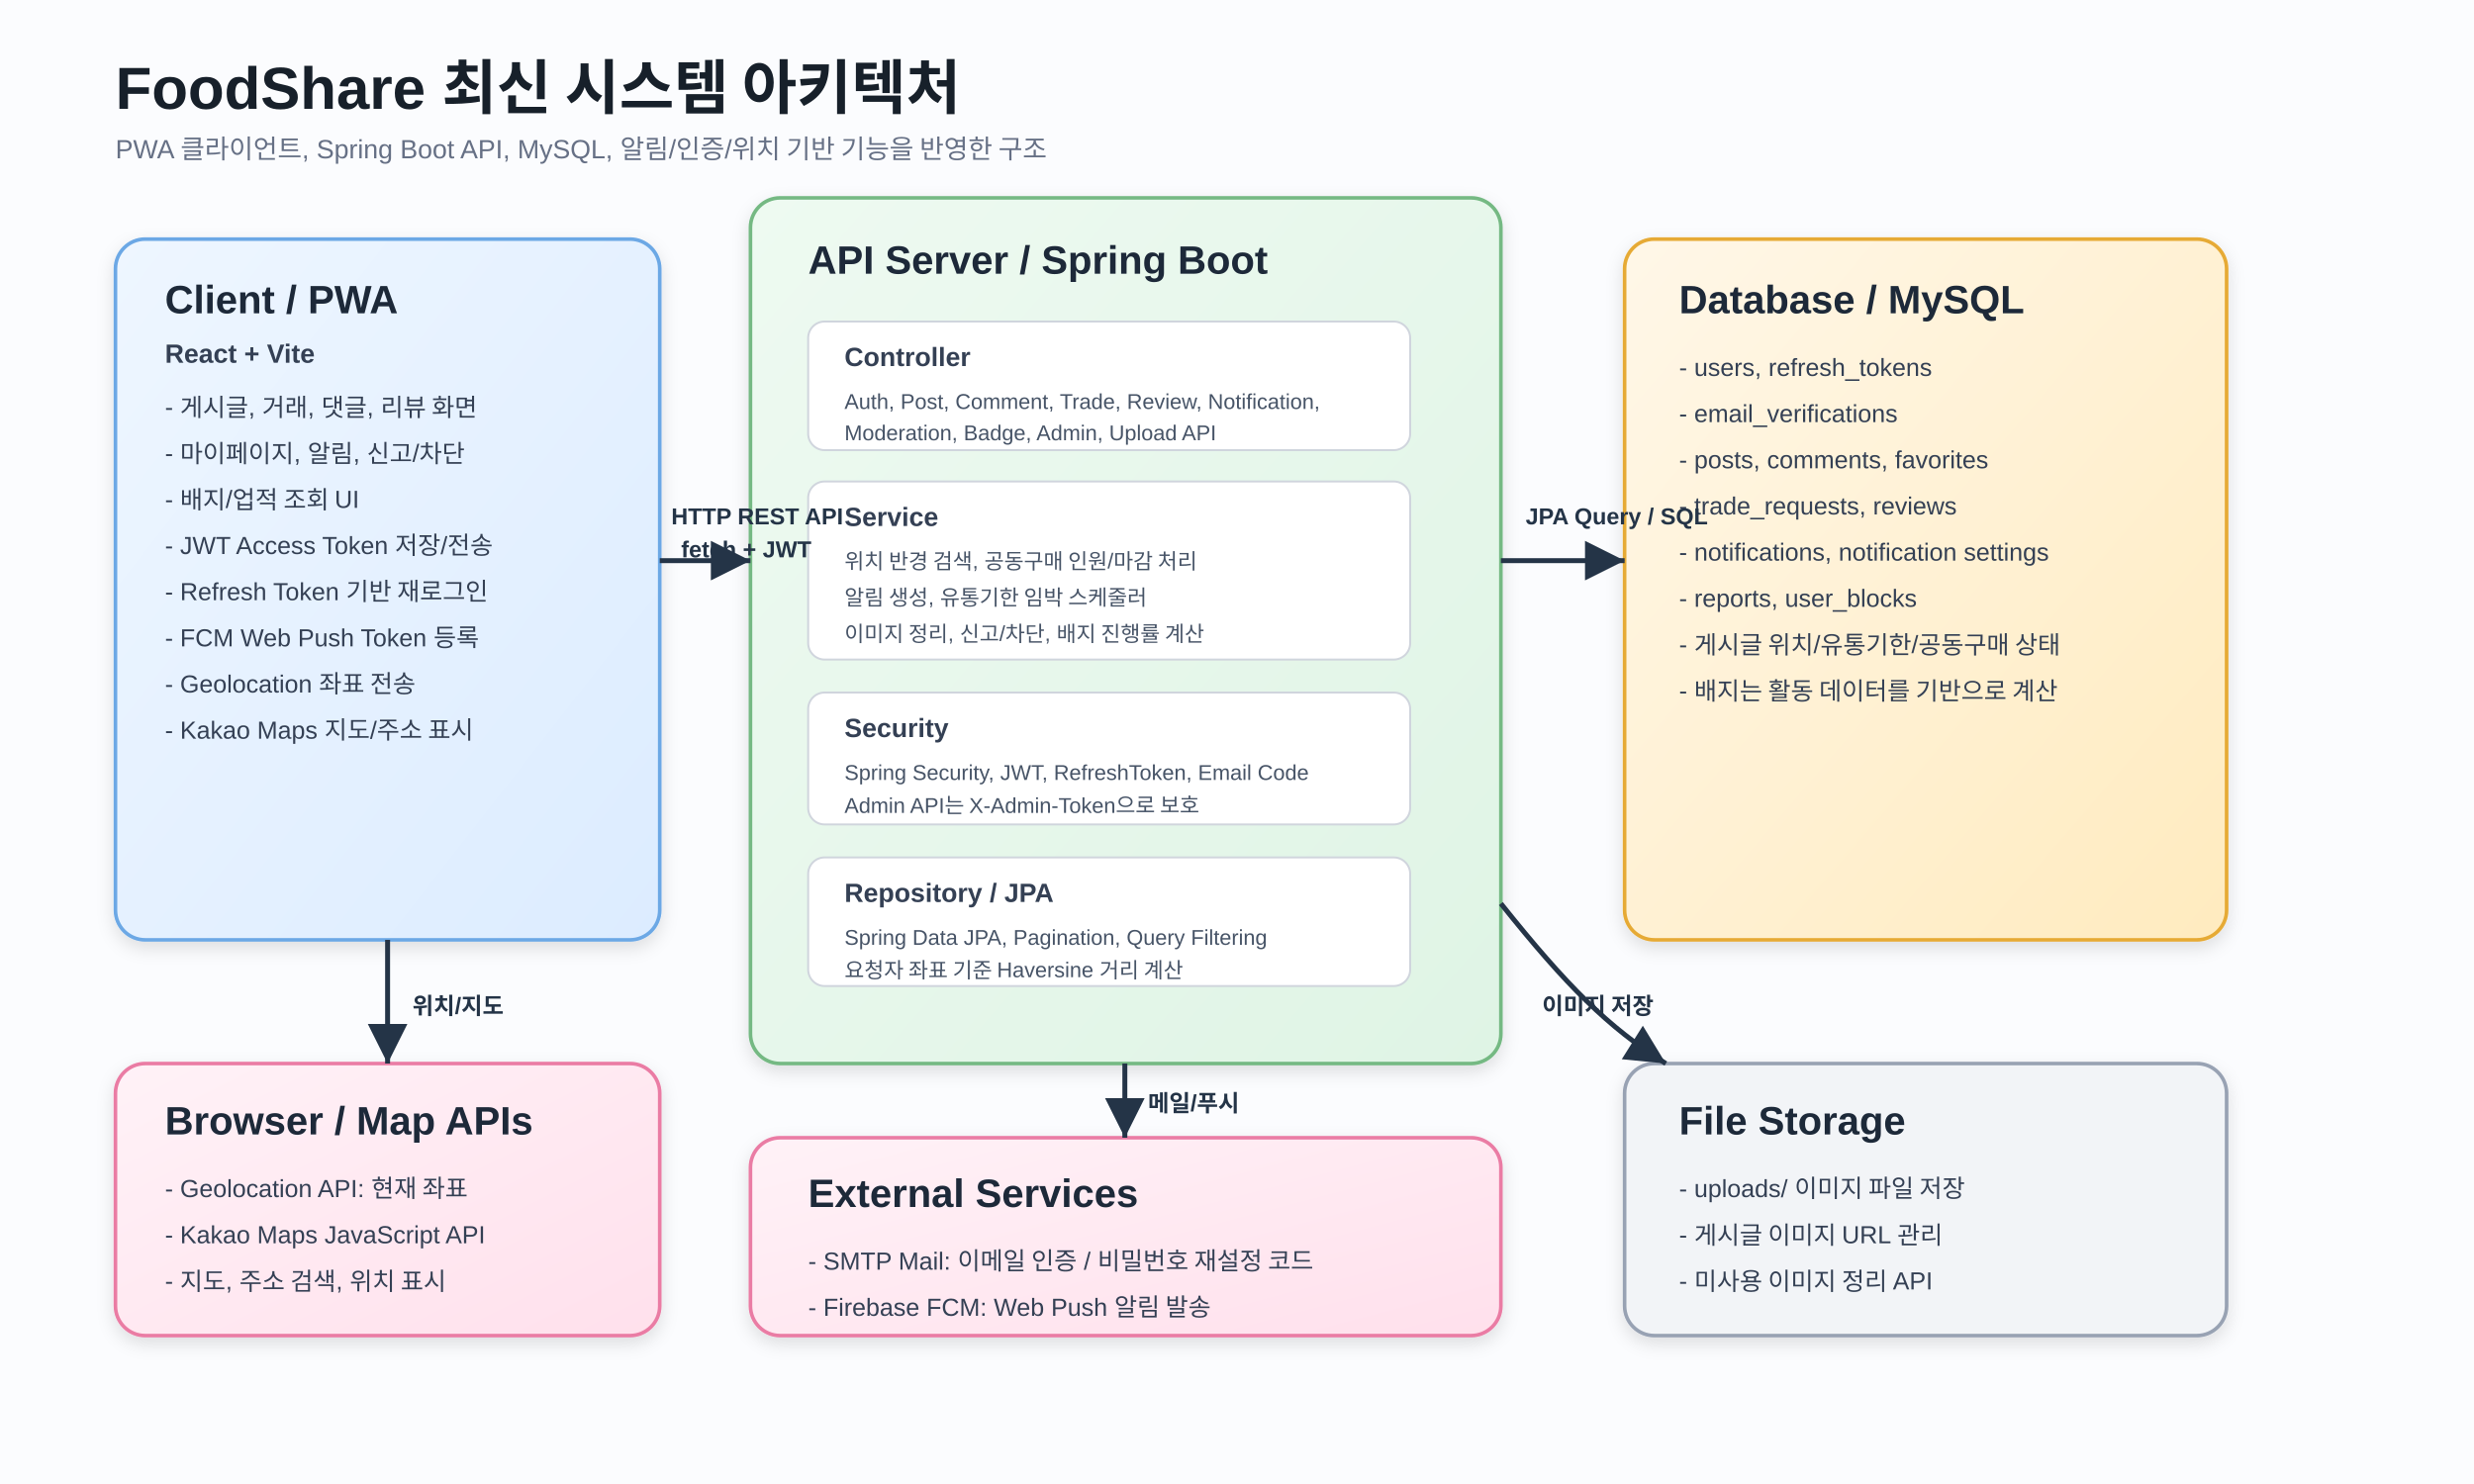
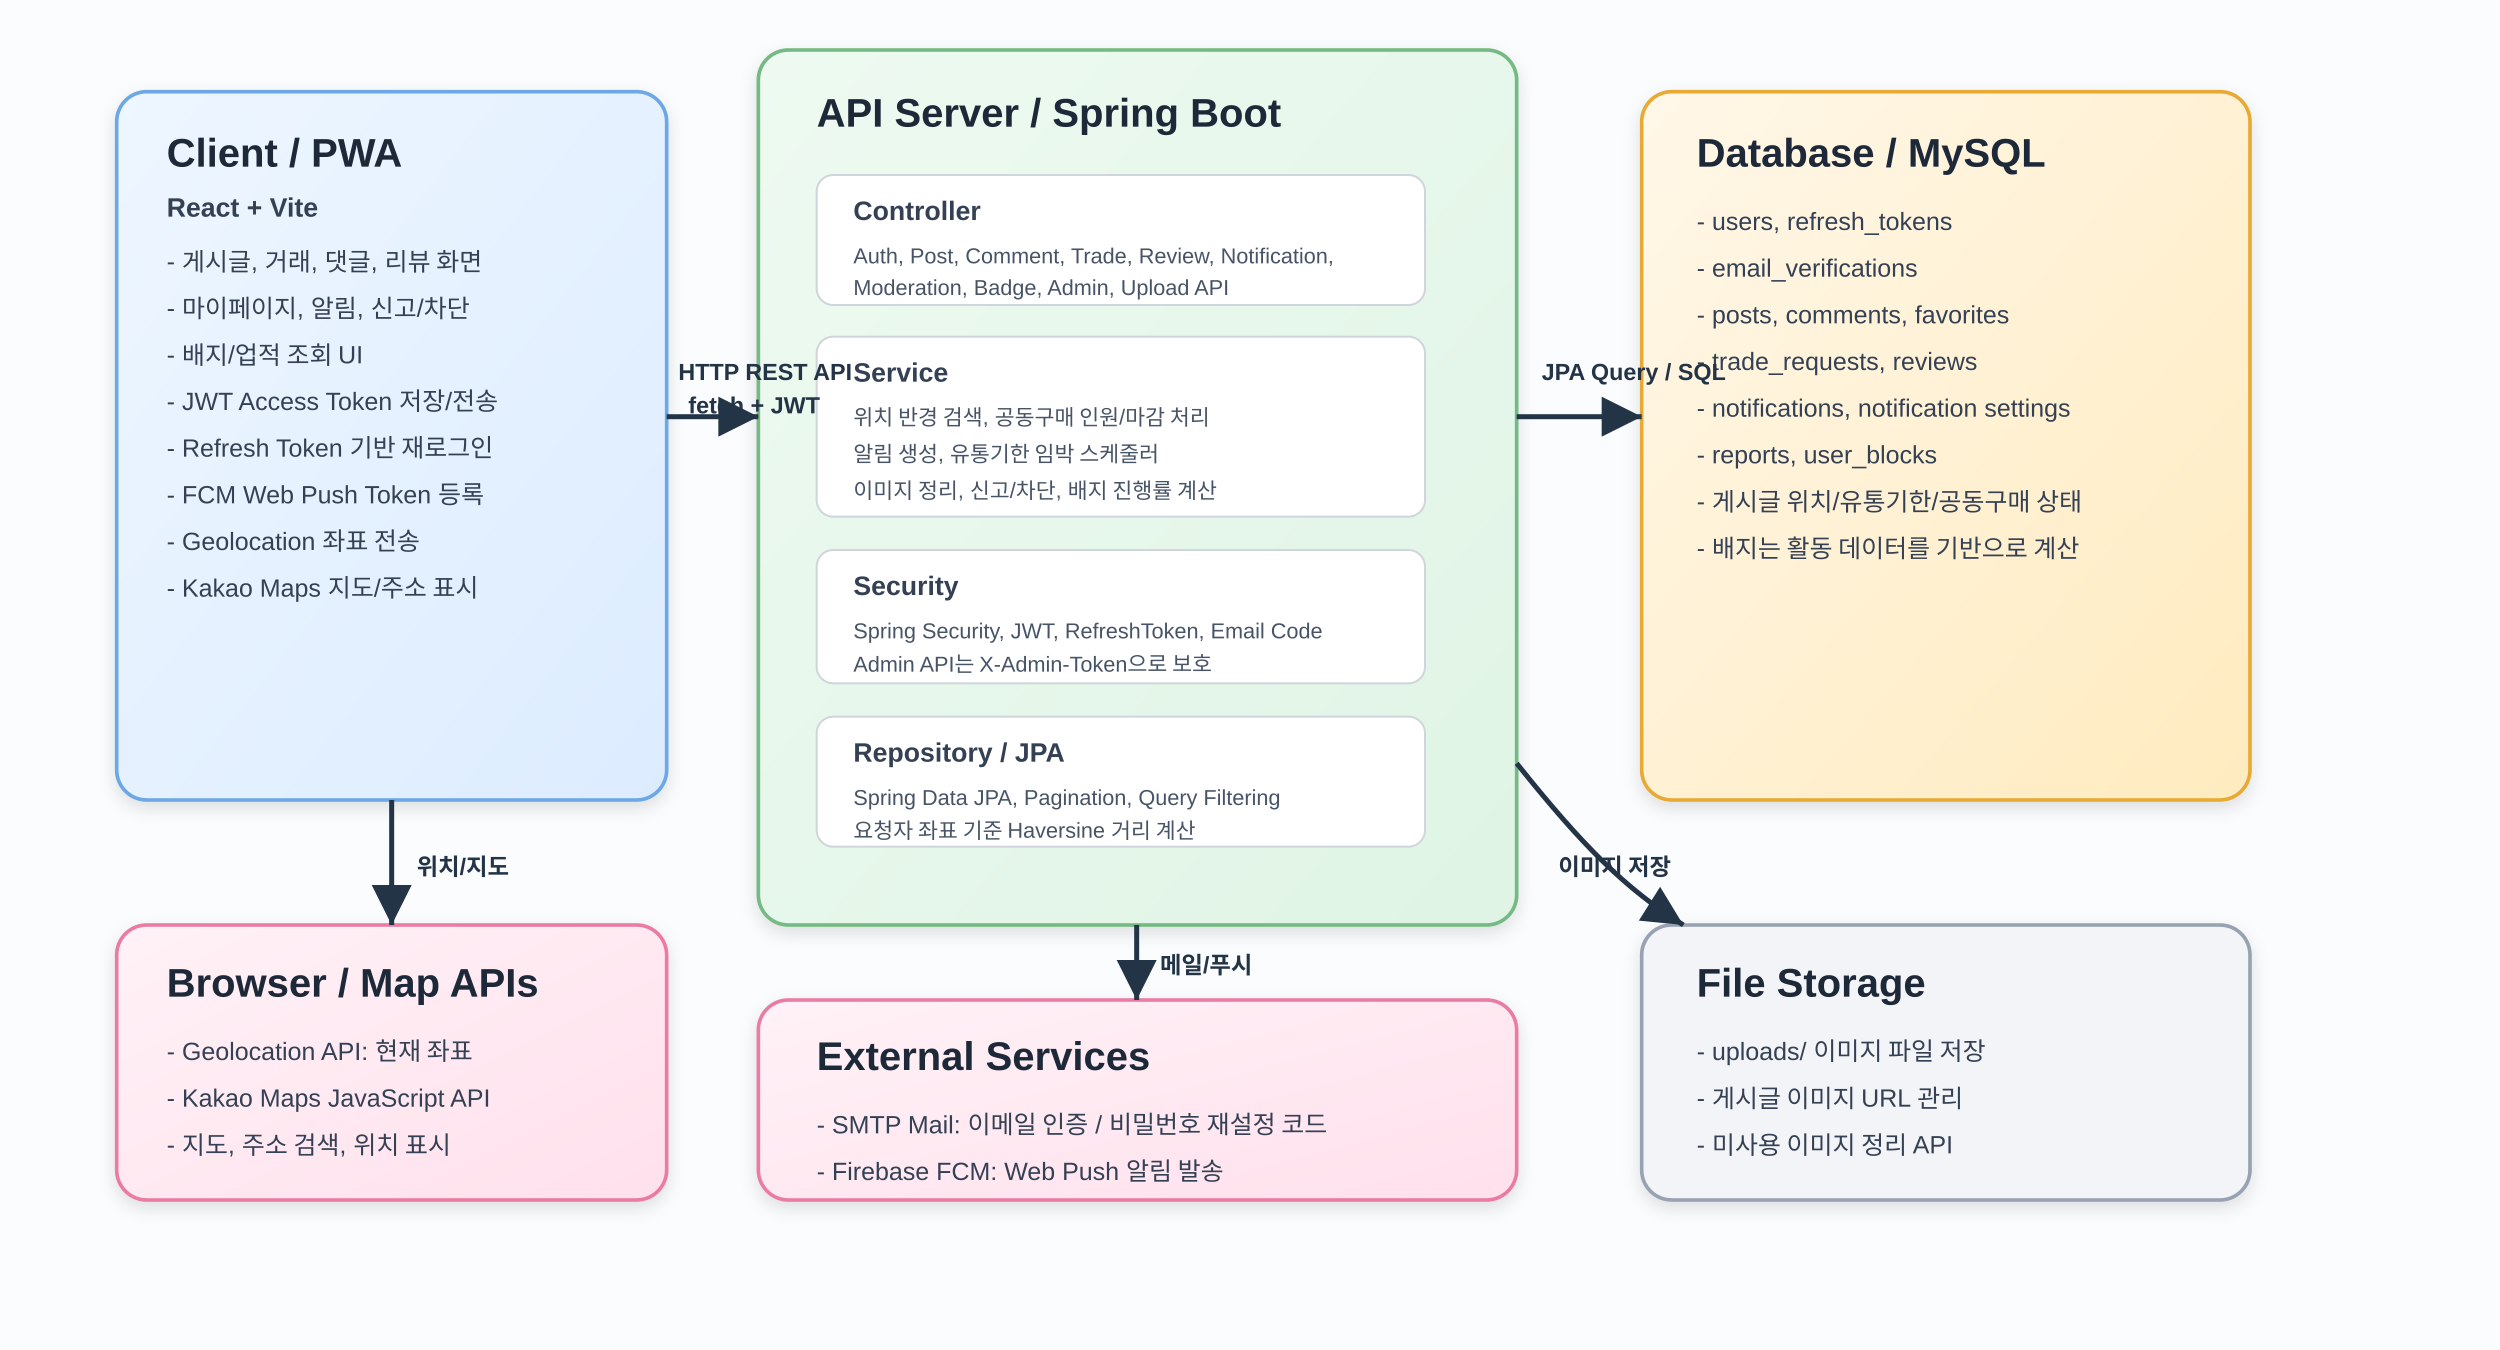
- <svg xmlns="http://www.w3.org/2000/svg" width="1500" height="900" viewBox="0 0 1500 900">
+ <svg xmlns="http://www.w3.org/2000/svg" width="1500" height="810" viewBox="0 90 1500 810">
  <defs>
    <marker id="arrow" markerWidth="12" markerHeight="12" refX="10" refY="6" orient="auto" markerUnits="strokeWidth">
      <path d="M2,2 L10,6 L2,10 Z" fill="#243447" />
    </marker>
    <filter id="shadow" x="-10%" y="-10%" width="120%" height="130%">
      <feDropShadow dx="0" dy="4" stdDeviation="5" flood-color="#000" flood-opacity="0.12" />
    </filter>
    <linearGradient id="client" x1="0" y1="0" x2="1" y2="1">
      <stop offset="0" stop-color="#eef6ff" />
      <stop offset="1" stop-color="#dcecff" />
    </linearGradient>
    <linearGradient id="server" x1="0" y1="0" x2="1" y2="1">
      <stop offset="0" stop-color="#eefaf1" />
      <stop offset="1" stop-color="#dff4e5" />
    </linearGradient>
    <linearGradient id="db" x1="0" y1="0" x2="1" y2="1">
      <stop offset="0" stop-color="#fff7e8" />
      <stop offset="1" stop-color="#ffebbf" />
    </linearGradient>
    <linearGradient id="external" x1="0" y1="0" x2="1" y2="1">
      <stop offset="0" stop-color="#fff2f7" />
      <stop offset="1" stop-color="#ffe0ec" />
    </linearGradient>
    <style>
      .bg { fill: #fbfcfe; }
      .title { font: 800 36px 'Segoe UI', 'Malgun Gothic', Arial, sans-serif; fill: #17202a; }
      .subtitle { font: 500 16px 'Segoe UI', 'Malgun Gothic', Arial, sans-serif; fill: #667085; }
      .box { stroke-width: 2.2; rx: 18; filter: url(#shadow); }
      .client { fill: url(#client); stroke: #6ca8e5; }
      .server { fill: url(#server); stroke: #74b983; }
      .db { fill: url(#db); stroke: #e6aa35; }
      .external { fill: url(#external); stroke: #ea7ca4; }
      .storage { fill: #f2f4f7; stroke: #98a2b3; }
      .head { font: 800 24px 'Segoe UI', 'Malgun Gothic', Arial, sans-serif; fill: #1d2939; }
      .section { font: 800 16px 'Segoe UI', 'Malgun Gothic', Arial, sans-serif; fill: #344054; }
      .text { font: 500 15px 'Segoe UI', 'Malgun Gothic', Arial, sans-serif; fill: #344054; }
      .small { font: 500 13px 'Segoe UI', 'Malgun Gothic', Arial, sans-serif; fill: #475467; }
      .pill { fill: #ffffff; stroke: #d0d5dd; stroke-width: 1.2; rx: 10; }
      .arrow { stroke: #243447; stroke-width: 3; fill: none; marker-end: url(#arrow); }
      .label { font: 800 14px 'Segoe UI', 'Malgun Gothic', Arial, sans-serif; fill: #243447; }
    </style>
  </defs>
  <rect class="bg" width="1500" height="900" />
-   <text x="70" y="66" class="title">FoodShare 최신 시스템 아키텍처</text>
-   <text x="70" y="96" class="subtitle">PWA 클라이언트, Spring Boot API, MySQL, 알림/인증/위치 기반 기능을 반영한 구조</text>
  <rect x="70" y="145" width="330" height="425" class="box client" />
  <text x="100" y="190" class="head">Client / PWA</text>
  <text x="100" y="220" class="section">React + Vite</text>
  <text x="100" y="252" class="text">- 게시글, 거래, 댓글, 리뷰 화면</text>
  <text x="100" y="280" class="text">- 마이페이지, 알림, 신고/차단</text>
  <text x="100" y="308" class="text">- 배지/업적 조회 UI</text>
  <text x="100" y="336" class="text">- JWT Access Token 저장/전송</text>
  <text x="100" y="364" class="text">- Refresh Token 기반 재로그인</text>
  <text x="100" y="392" class="text">- FCM Web Push Token 등록</text>
  <text x="100" y="420" class="text">- Geolocation 좌표 전송</text>
  <text x="100" y="448" class="text">- Kakao Maps 지도/주소 표시</text>
  <rect x="455" y="120" width="455" height="525" class="box server" />
  <text x="490" y="166" class="head">API Server / Spring Boot</text>
  <rect x="490" y="195" width="365" height="78" class="pill" />
  <text x="512" y="222" class="section">Controller</text>
  <text x="512" y="248" class="small">Auth, Post, Comment, Trade, Review, Notification,</text>
  <text x="512" y="267" class="small">Moderation, Badge, Admin, Upload API</text>
  <rect x="490" y="292" width="365" height="108" class="pill" />
  <text x="512" y="319" class="section">Service</text>
  <text x="512" y="345" class="small">위치 반경 검색, 공동구매 인원/마감 처리</text>
  <text x="512" y="367" class="small">알림 생성, 유통기한 임박 스케줄러</text>
  <text x="512" y="389" class="small">이미지 정리, 신고/차단, 배지 진행률 계산</text>
  <rect x="490" y="420" width="365" height="80" class="pill" />
  <text x="512" y="447" class="section">Security</text>
  <text x="512" y="473" class="small">Spring Security, JWT, RefreshToken, Email Code</text>
  <text x="512" y="493" class="small">Admin API는 X-Admin-Token으로 보호</text>
  <rect x="490" y="520" width="365" height="78" class="pill" />
  <text x="512" y="547" class="section">Repository / JPA</text>
  <text x="512" y="573" class="small">Spring Data JPA, Pagination, Query Filtering</text>
  <text x="512" y="593" class="small">요청자 좌표 기준 Haversine 거리 계산</text>
  <rect x="985" y="145" width="365" height="425" class="box db" />
  <text x="1018" y="190" class="head">Database / MySQL</text>
  <text x="1018" y="228" class="text">- users, refresh_tokens</text>
  <text x="1018" y="256" class="text">- email_verifications</text>
  <text x="1018" y="284" class="text">- posts, comments, favorites</text>
  <text x="1018" y="312" class="text">- trade_requests, reviews</text>
  <text x="1018" y="340" class="text">- notifications, notification settings</text>
  <text x="1018" y="368" class="text">- reports, user_blocks</text>
  <text x="1018" y="396" class="text">- 게시글 위치/유통기한/공동구매 상태</text>
  <text x="1018" y="424" class="text">- 배지는 활동 데이터를 기반으로 계산</text>
  <rect x="70" y="645" width="330" height="165" class="box external" />
  <text x="100" y="688" class="head">Browser / Map APIs</text>
  <text x="100" y="726" class="text">- Geolocation API: 현재 좌표</text>
  <text x="100" y="754" class="text">- Kakao Maps JavaScript API</text>
  <text x="100" y="782" class="text">- 지도, 주소 검색, 위치 표시</text>
  <rect x="455" y="690" width="455" height="120" class="box external" />
  <text x="490" y="732" class="head">External Services</text>
  <text x="490" y="770" class="text">- SMTP Mail: 이메일 인증 / 비밀번호 재설정 코드</text>
  <text x="490" y="798" class="text">- Firebase FCM: Web Push 알림 발송</text>
  <rect x="985" y="645" width="365" height="165" class="box storage" />
  <text x="1018" y="688" class="head">File Storage</text>
  <text x="1018" y="726" class="text">- uploads/ 이미지 파일 저장</text>
  <text x="1018" y="754" class="text">- 게시글 이미지 URL 관리</text>
  <text x="1018" y="782" class="text">- 미사용 이미지 정리 API</text>
  <path d="M400 340 C420 340 430 340 455 340" class="arrow" />
  <text x="407" y="318" class="label">HTTP REST API</text>
  <text x="413" y="338" class="label">fetch + JWT</text>
  <path d="M910 340 C940 340 955 340 985 340" class="arrow" />
  <text x="925" y="318" class="label">JPA Query / SQL</text>
  <path d="M235 570 C235 608 235 620 235 645" class="arrow" />
  <text x="250" y="615" class="label">위치/지도</text>
  <path d="M682 645 C682 665 682 670 682 690" class="arrow" />
  <text x="696" y="674" class="label">메일/푸시</text>
  <path d="M910 548 C950 598 975 623 1010 645" class="arrow" />
  <text x="935" y="615" class="label">이미지 저장</text>
</svg>
